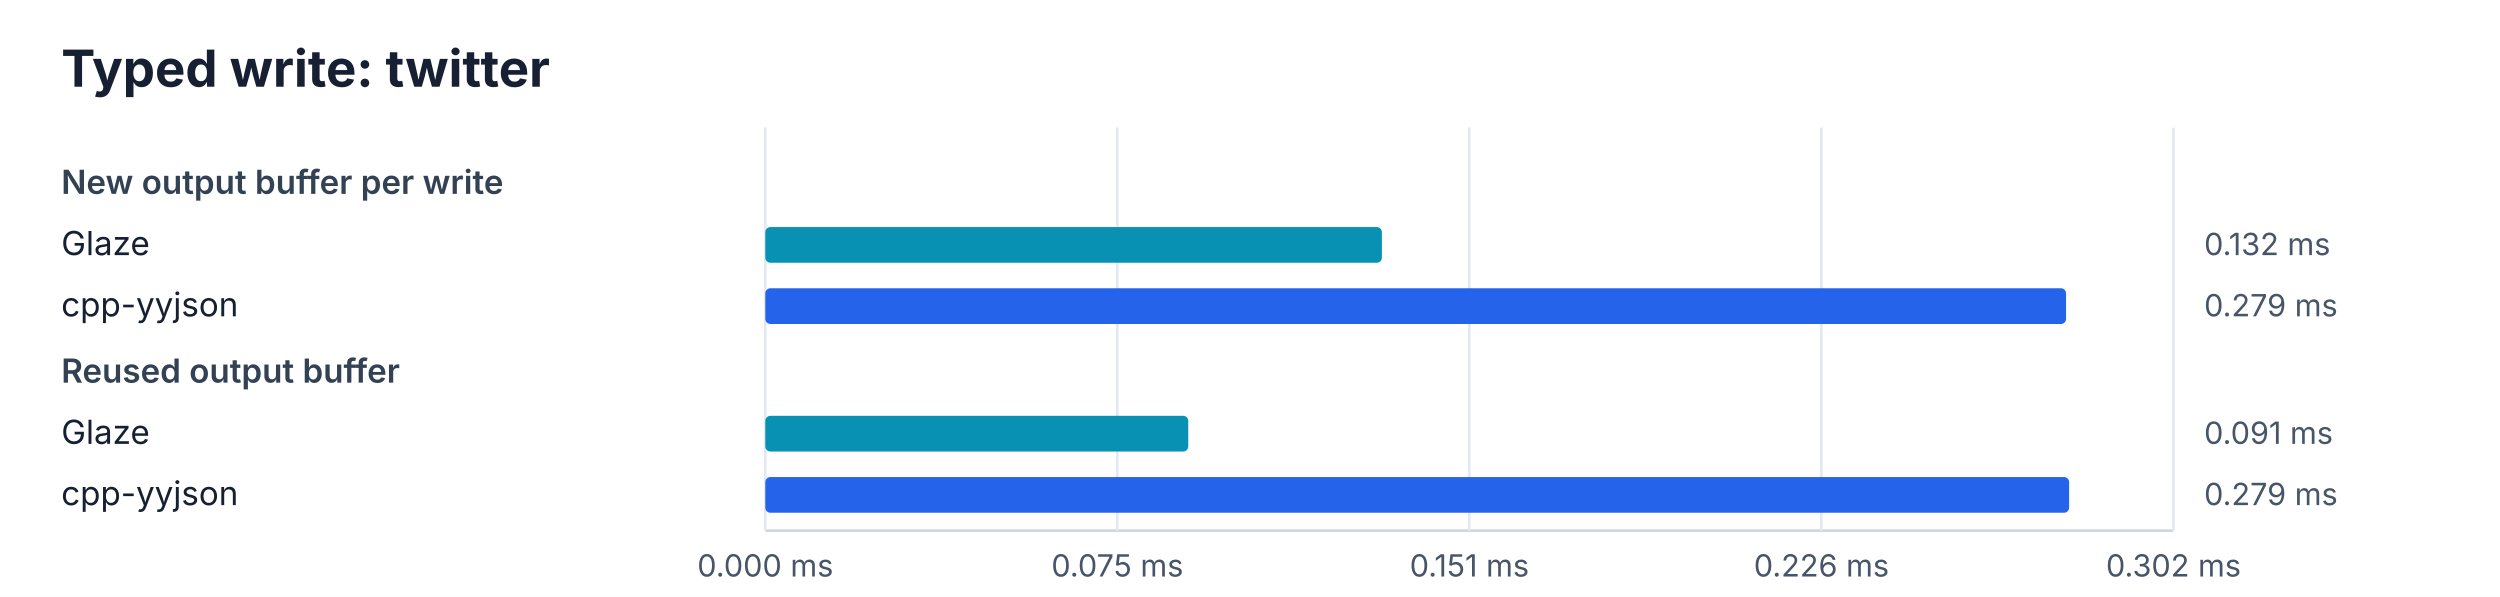
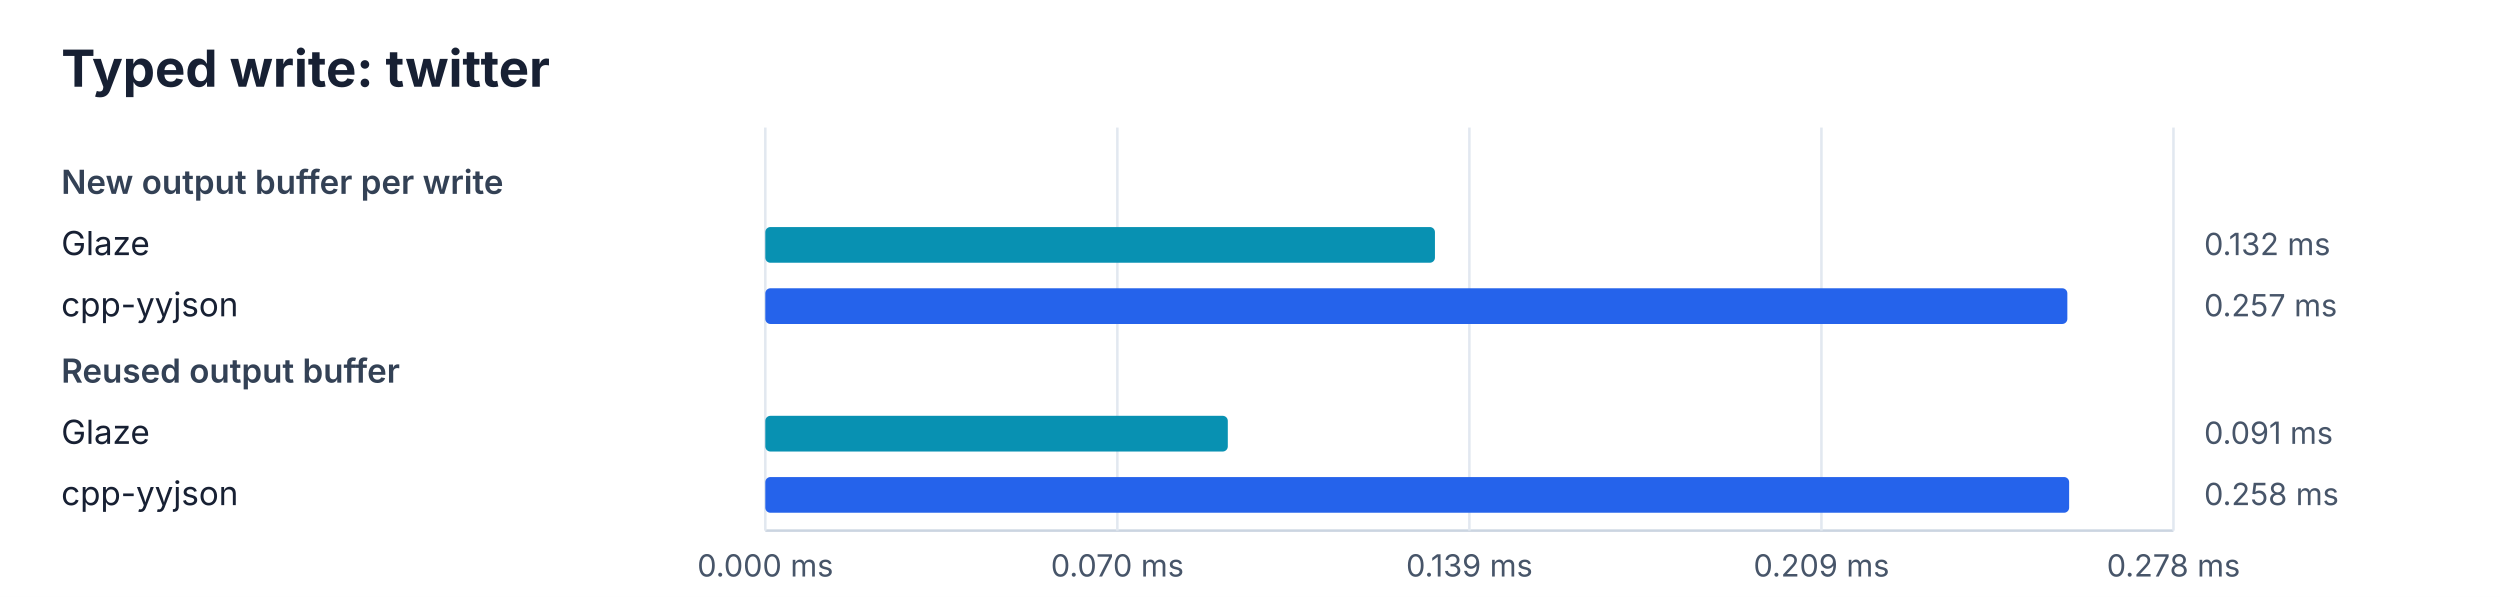
<svg xmlns="http://www.w3.org/2000/svg" width="980" height="234" viewBox="0 0 980 234">
  <rect width="100%" height="100%" fill="#ffffff" />
  <style>text{font-family:ui-sans-serif,system-ui,-apple-system,BlinkMacSystemFont,"Segoe UI",sans-serif;fill:#172033}.title{font-size:20px;font-weight:700}.heading{font-size:13px;font-weight:600;fill:#334155}.label{font-size:13px}.value{font-size:12px;fill:#475569}.axis{stroke:#cbd5e1;stroke-width:1}.grid{stroke:#e2e8f0;stroke-width:1}</style>
  <text x="24" y="34" class="title">Typed write: twitter</text>
  <line x1="300" y1="208" x2="852" y2="208" class="axis" />
  <line x1="300.0" y1="50" x2="300.0" y2="208" class="grid" />
  <text x="300.0" y="226" class="value" text-anchor="middle">0.000 ms</text>
  <line x1="438.0" y1="50" x2="438.0" y2="208" class="grid" />
-   <text x="438.0" y="226" class="value" text-anchor="middle">0.075 ms</text>
+   <text x="438.0" y="226" class="value" text-anchor="middle">0.070 ms</text>
  <line x1="576.0" y1="50" x2="576.0" y2="208" class="grid" />
-   <text x="576.0" y="226" class="value" text-anchor="middle">0.151 ms</text>
+   <text x="576.0" y="226" class="value" text-anchor="middle">0.139 ms</text>
  <line x1="714.0" y1="50" x2="714.0" y2="208" class="grid" />
-   <text x="714.0" y="226" class="value" text-anchor="middle">0.226 ms</text>
+   <text x="714.0" y="226" class="value" text-anchor="middle">0.209 ms</text>
  <line x1="852.0" y1="50" x2="852.0" y2="208" class="grid" />
-   <text x="852.0" y="226" class="value" text-anchor="middle">0.302 ms</text>
+   <text x="852.0" y="226" class="value" text-anchor="middle">0.278 ms</text>
  <text x="24" y="76" class="heading">New output buffer per write</text>
  <text x="24" y="100" class="label">Glaze</text>
-   <rect x="300" y="89" width="241.7" height="14" rx="2" fill="#0891b2" />
+   <rect x="300" y="89" width="262.5" height="14" rx="2" fill="#0891b2" />
  <text x="864" y="100" class="value">0.132 ms</text>
  <text x="24" y="124" class="label">cpp-yyjson</text>
-   <rect x="300" y="113" width="509.9" height="14" rx="2" fill="#2563eb" />
-   <text x="864" y="124" class="value">0.279 ms</text>
+   <rect x="300" y="113" width="510.4" height="14" rx="2" fill="#2563eb" />
+   <text x="864" y="124" class="value">0.257 ms</text>
  <text x="24" y="150" class="heading">Reused output buffer</text>
  <text x="24" y="174" class="label">Glaze</text>
-   <rect x="300" y="163" width="165.8" height="14" rx="2" fill="#0891b2" />
+   <rect x="300" y="163" width="181.3" height="14" rx="2" fill="#0891b2" />
  <text x="864" y="174" class="value">0.091 ms</text>
  <text x="24" y="198" class="label">cpp-yyjson</text>
  <rect x="300" y="187" width="511.1" height="14" rx="2" fill="#2563eb" />
-   <text x="864" y="198" class="value">0.279 ms</text>
+   <text x="864" y="198" class="value">0.258 ms</text>
</svg>
